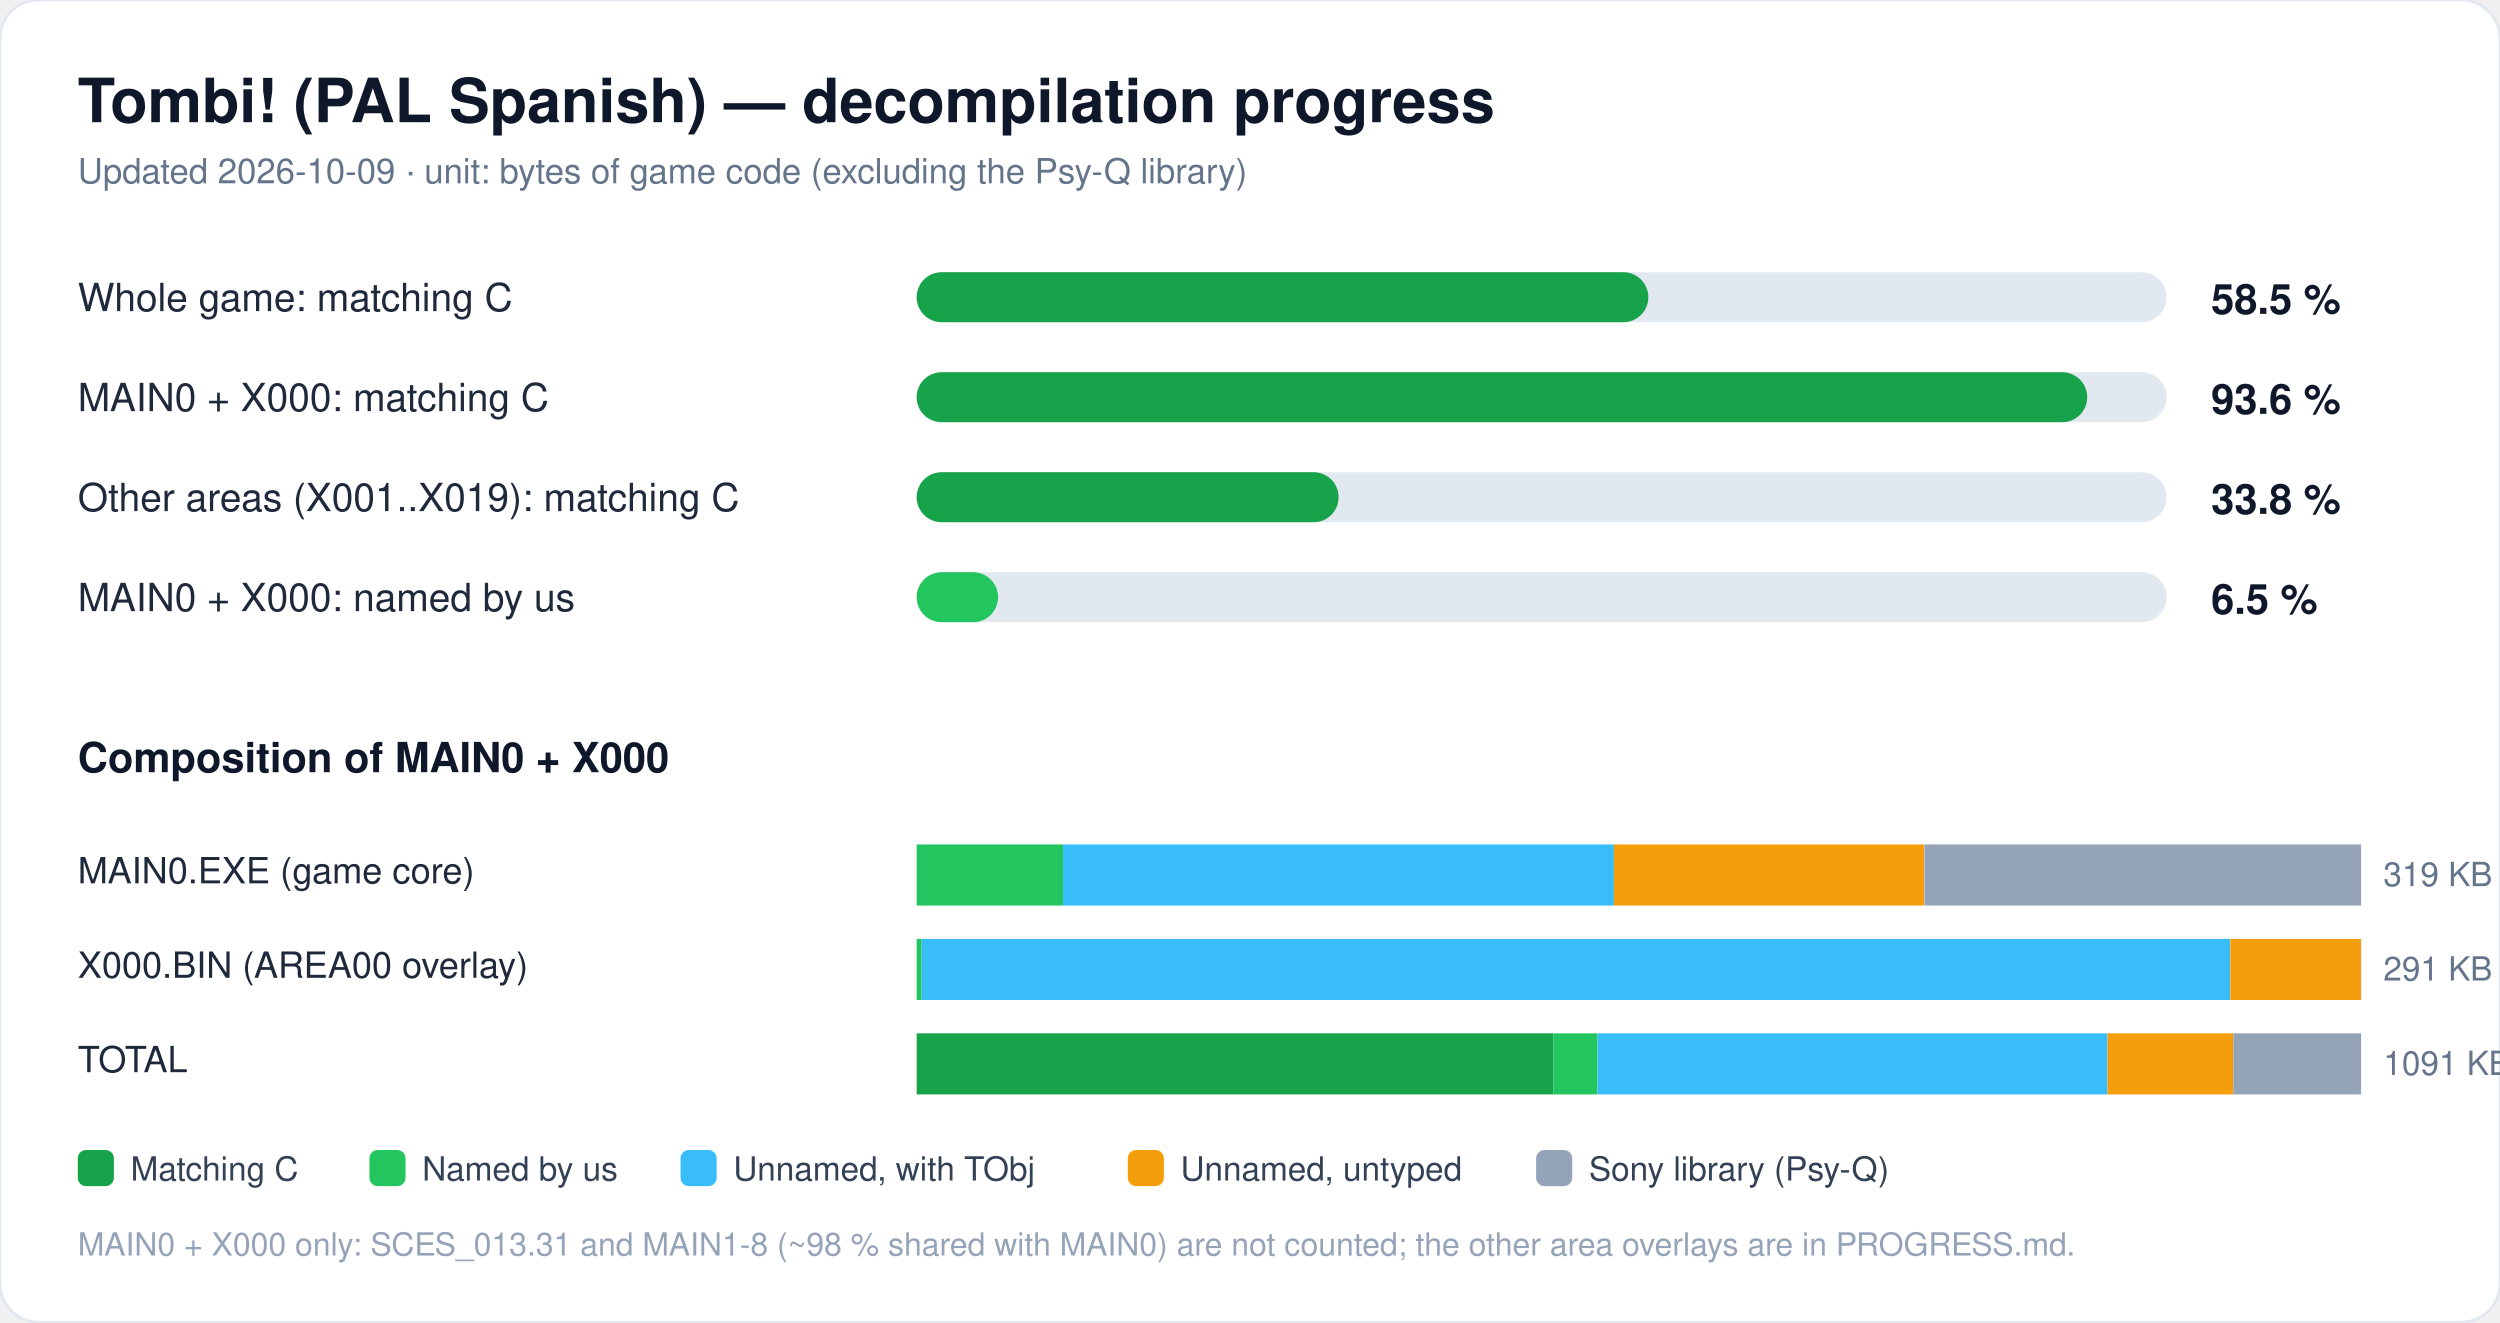
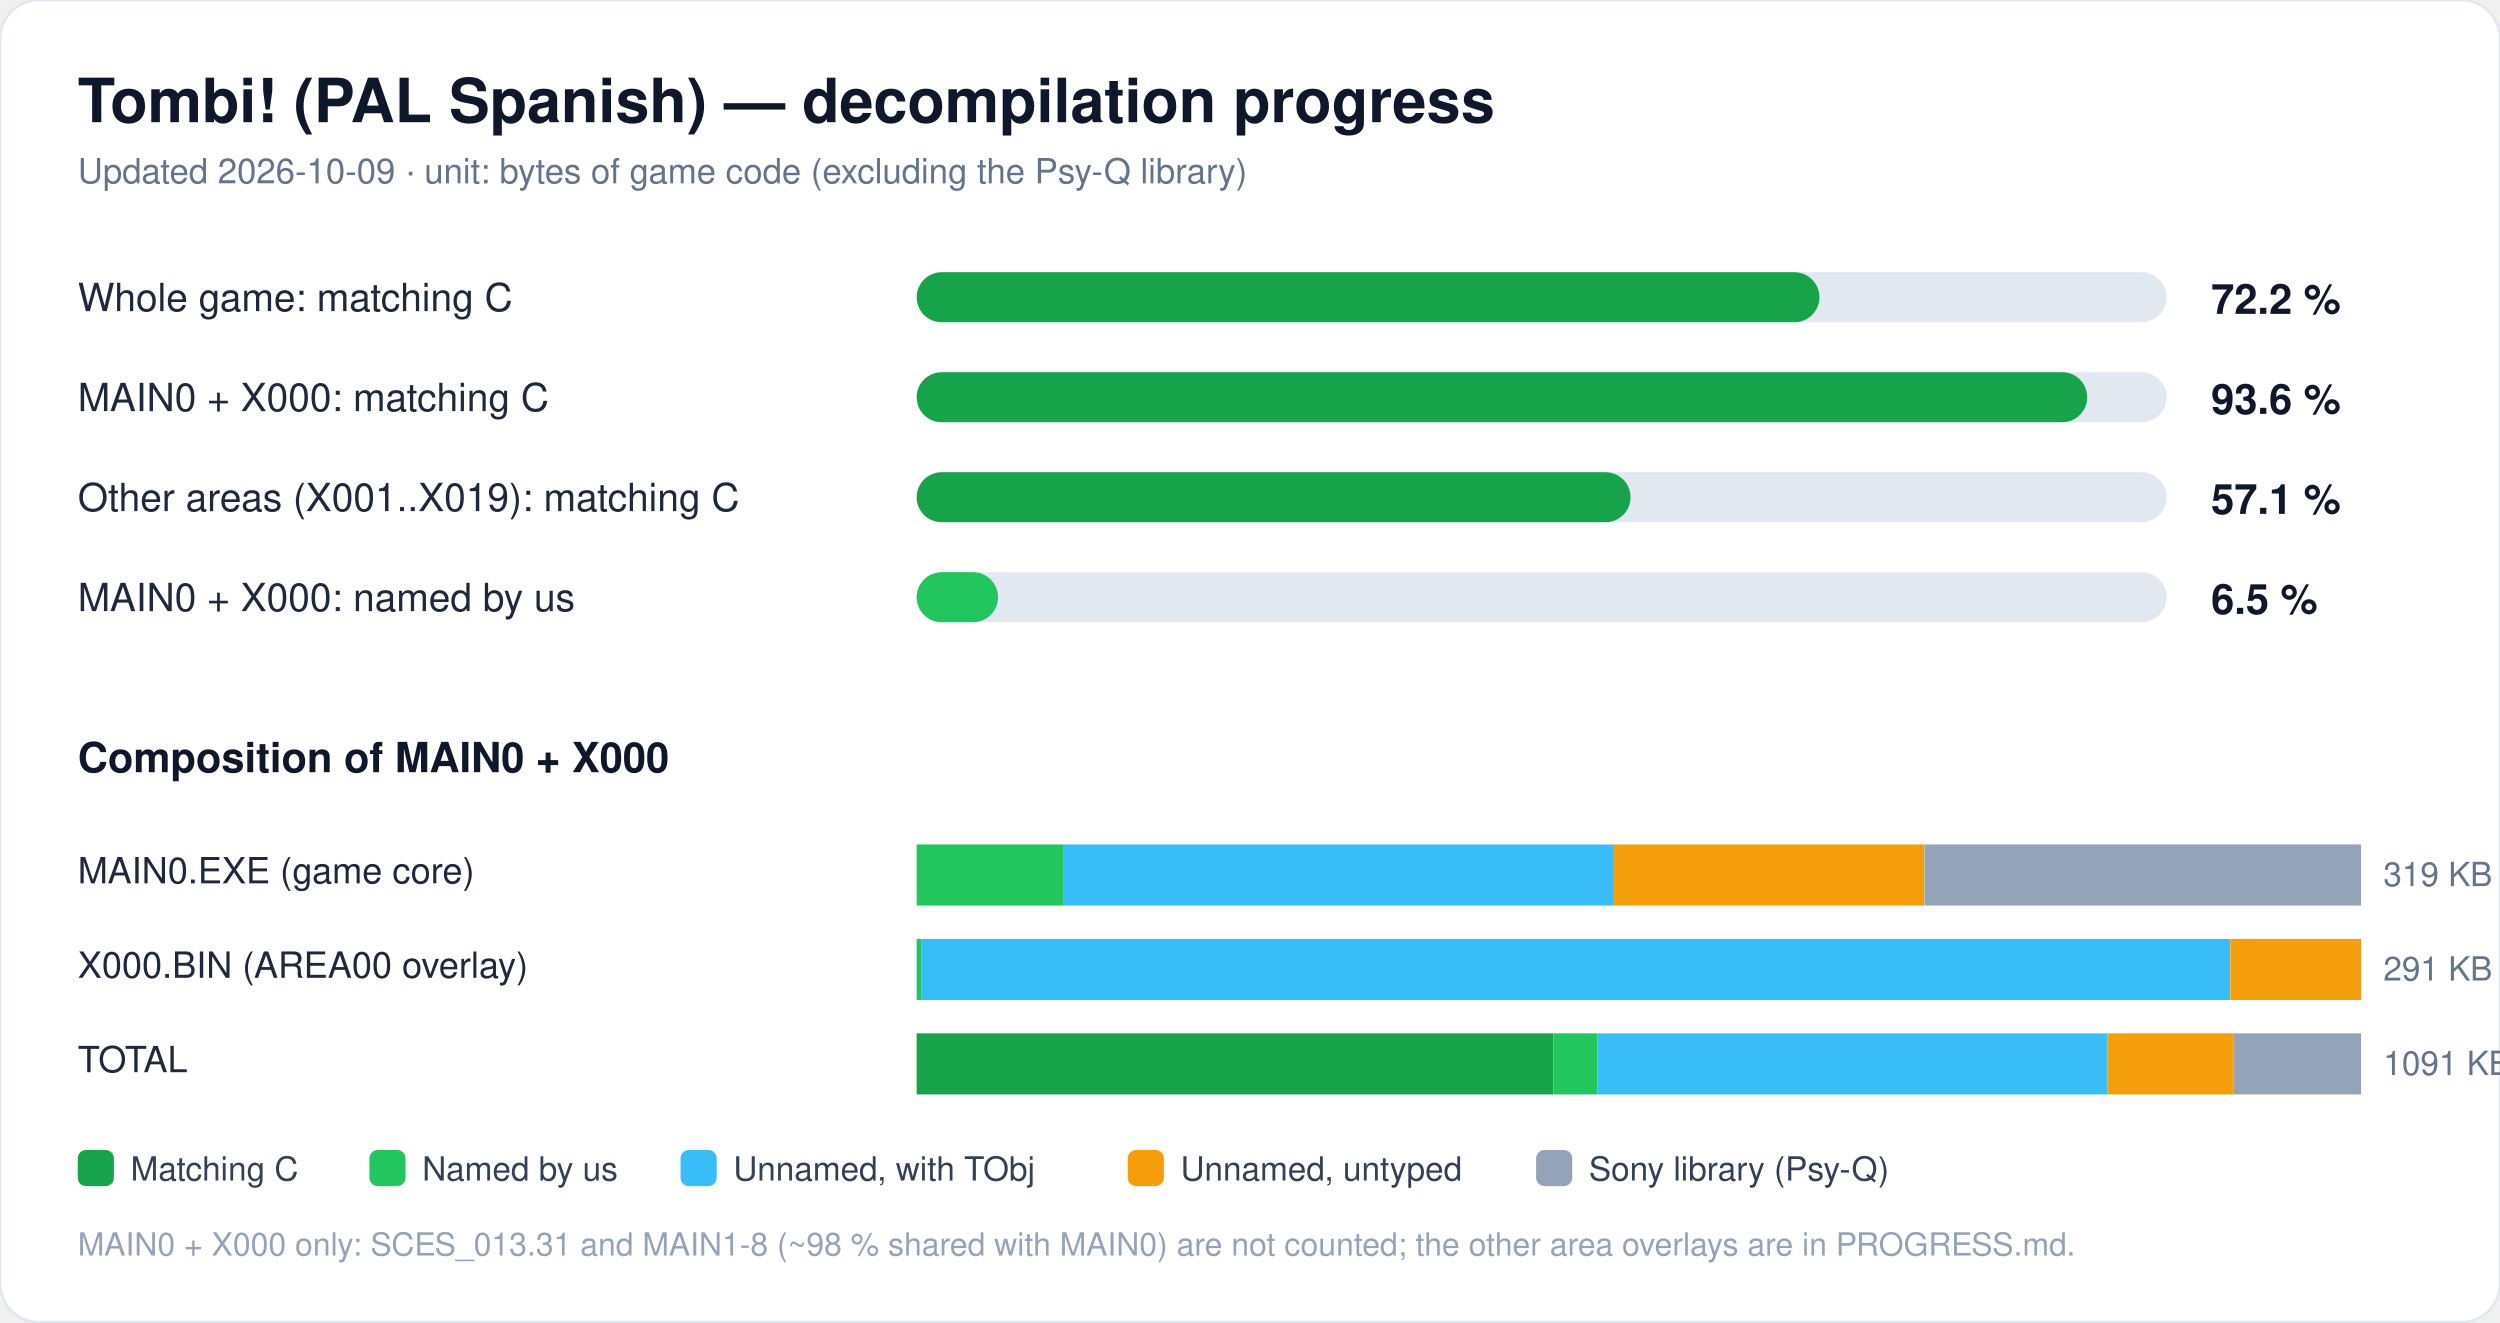
<svg xmlns="http://www.w3.org/2000/svg" width="900" height="476" viewBox="0 0 900 476" role="img" aria-label="Decompilation progress">
  <rect width="900" height="476" rx="14" fill="#ffffff" stroke="#e2e8f0" />
  <text x="28" y="44" font-family="Segoe UI,Helvetica,Arial,sans-serif" font-size="22" font-weight="700" fill="#0f172a">Tombi! (PAL Spanish) — decompilation progress</text>
  <text x="28" y="66" font-family="Segoe UI,Helvetica,Arial,sans-serif" font-size="12.5" fill="#64748b">Updated 2026-10-09 · unit: bytes of game code (excluding the Psy-Q library)</text>
  <text x="28" y="112" font-family="Segoe UI,Helvetica,Arial,sans-serif" font-size="14" fill="#1e293b">Whole game: matching C</text>
  <rect x="330" y="98" width="450" height="18" rx="9" fill="#e2e8f0" />
-   <rect x="330" y="98" width="263.4" height="18" rx="9" fill="#16a34a" />
-   <text x="796" y="113" font-family="Segoe UI,Helvetica,Arial,sans-serif" font-size="15" font-weight="700" fill="#0f172a">58.5 %</text>
+   <rect x="330" y="98" width="325.0" height="18" rx="9" fill="#16a34a" />
+   <text x="796" y="113" font-family="Segoe UI,Helvetica,Arial,sans-serif" font-size="15" font-weight="700" fill="#0f172a">72.2 %</text>
  <text x="28" y="148" font-family="Segoe UI,Helvetica,Arial,sans-serif" font-size="14" fill="#1e293b">MAIN0 + X000: matching C</text>
  <rect x="330" y="134" width="450" height="18" rx="9" fill="#e2e8f0" />
  <rect x="330" y="134" width="421.4" height="18" rx="9" fill="#16a34a" />
  <text x="796" y="149" font-family="Segoe UI,Helvetica,Arial,sans-serif" font-size="15" font-weight="700" fill="#0f172a">93.6 %</text>
  <text x="28" y="184" font-family="Segoe UI,Helvetica,Arial,sans-serif" font-size="14" fill="#1e293b">Other areas (X001..X019): matching C</text>
  <rect x="330" y="170" width="450" height="18" rx="9" fill="#e2e8f0" />
-   <rect x="330" y="170" width="151.9" height="18" rx="9" fill="#16a34a" />
-   <text x="796" y="185" font-family="Segoe UI,Helvetica,Arial,sans-serif" font-size="15" font-weight="700" fill="#0f172a">33.8 %</text>
+   <rect x="330" y="170" width="257.0" height="18" rx="9" fill="#16a34a" />
+   <text x="796" y="185" font-family="Segoe UI,Helvetica,Arial,sans-serif" font-size="15" font-weight="700" fill="#0f172a">57.1 %</text>
  <text x="28" y="220" font-family="Segoe UI,Helvetica,Arial,sans-serif" font-size="14" fill="#1e293b">MAIN0 + X000: named by us</text>
  <rect x="330" y="206" width="450" height="18" rx="9" fill="#e2e8f0" />
  <rect x="330" y="206" width="29.3" height="18" rx="9" fill="#22c55e" />
  <text x="796" y="221" font-family="Segoe UI,Helvetica,Arial,sans-serif" font-size="15" font-weight="700" fill="#0f172a">6.5 %</text>
  <text x="28" y="278" font-family="Segoe UI,Helvetica,Arial,sans-serif" font-size="15" font-weight="700" fill="#0f172a">Composition of MAIN0 + X000</text>
  <text x="28" y="318" font-family="Segoe UI,Helvetica,Arial,sans-serif" font-size="13" fill="#1e293b">MAIN0.EXE (game core)</text>
  <rect x="330.0" y="304" width="52.7" height="22" fill="#22c55e" />
  <rect x="382.7" y="304" width="198.3" height="22" fill="#38bdf8" />
  <rect x="581.0" y="304" width="111.7" height="22" fill="#f59e0b" />
  <rect x="692.8" y="304" width="157.2" height="22" fill="#94a3b8" />
  <text x="858" y="319" font-family="Segoe UI,Helvetica,Arial,sans-serif" font-size="12" fill="#64748b" text-anchor="start">319 KB</text>
  <text x="28" y="352" font-family="Segoe UI,Helvetica,Arial,sans-serif" font-size="13" fill="#1e293b">X000.BIN (AREA00 overlay)</text>
  <rect x="330.0" y="338" width="1.8" height="22" fill="#22c55e" />
  <rect x="331.8" y="338" width="471.0" height="22" fill="#38bdf8" />
  <rect x="802.9" y="338" width="47.1" height="22" fill="#f59e0b" />
  <rect x="849.9" y="338" width="0.1" height="22" fill="#94a3b8" />
  <text x="858" y="353" font-family="Segoe UI,Helvetica,Arial,sans-serif" font-size="12" fill="#64748b" text-anchor="start">291 KB</text>
  <text x="28" y="386" font-family="Segoe UI,Helvetica,Arial,sans-serif" font-size="13" fill="#1e293b">TOTAL</text>
  <rect x="330.0" y="372" width="229.2" height="22" fill="#16a34a" />
  <rect x="559.2" y="372" width="15.9" height="22" fill="#22c55e" />
  <rect x="575.1" y="372" width="183.6" height="22" fill="#38bdf8" />
  <rect x="758.7" y="372" width="45.3" height="22" fill="#f59e0b" />
  <rect x="804.0" y="372" width="46.0" height="22" fill="#94a3b8" />
  <text x="858" y="387" font-family="Segoe UI,Helvetica,Arial,sans-serif" font-size="12" fill="#64748b" text-anchor="start">1091 KB</text>
  <rect x="28" y="414" width="13" height="13" rx="3" fill="#16a34a" />
  <text x="47" y="425" font-family="Segoe UI,Helvetica,Arial,sans-serif" font-size="12" fill="#334155">Matching C</text>
  <rect x="133" y="414" width="13" height="13" rx="3" fill="#22c55e" />
  <text x="152" y="425" font-family="Segoe UI,Helvetica,Arial,sans-serif" font-size="12" fill="#334155">Named by us</text>
  <rect x="245" y="414" width="13" height="13" rx="3" fill="#38bdf8" />
  <text x="264" y="425" font-family="Segoe UI,Helvetica,Arial,sans-serif" font-size="12" fill="#334155">Unnamed, with TObj</text>
  <rect x="406" y="414" width="13" height="13" rx="3" fill="#f59e0b" />
  <text x="425" y="425" font-family="Segoe UI,Helvetica,Arial,sans-serif" font-size="12" fill="#334155">Unnamed, untyped</text>
  <rect x="553" y="414" width="13" height="13" rx="3" fill="#94a3b8" />
  <text x="572" y="425" font-family="Segoe UI,Helvetica,Arial,sans-serif" font-size="12" fill="#334155">Sony library (Psy-Q)</text>
  <text x="28" y="452" font-family="Segoe UI,Helvetica,Arial,sans-serif" font-size="11.5" fill="#94a3b8">MAIN0 + X000 only: SCES_013.31 and MAIN1-8 (~98 % shared with MAIN0) are not counted; the other area overlays are in PROGRESS.md.</text>
</svg>
